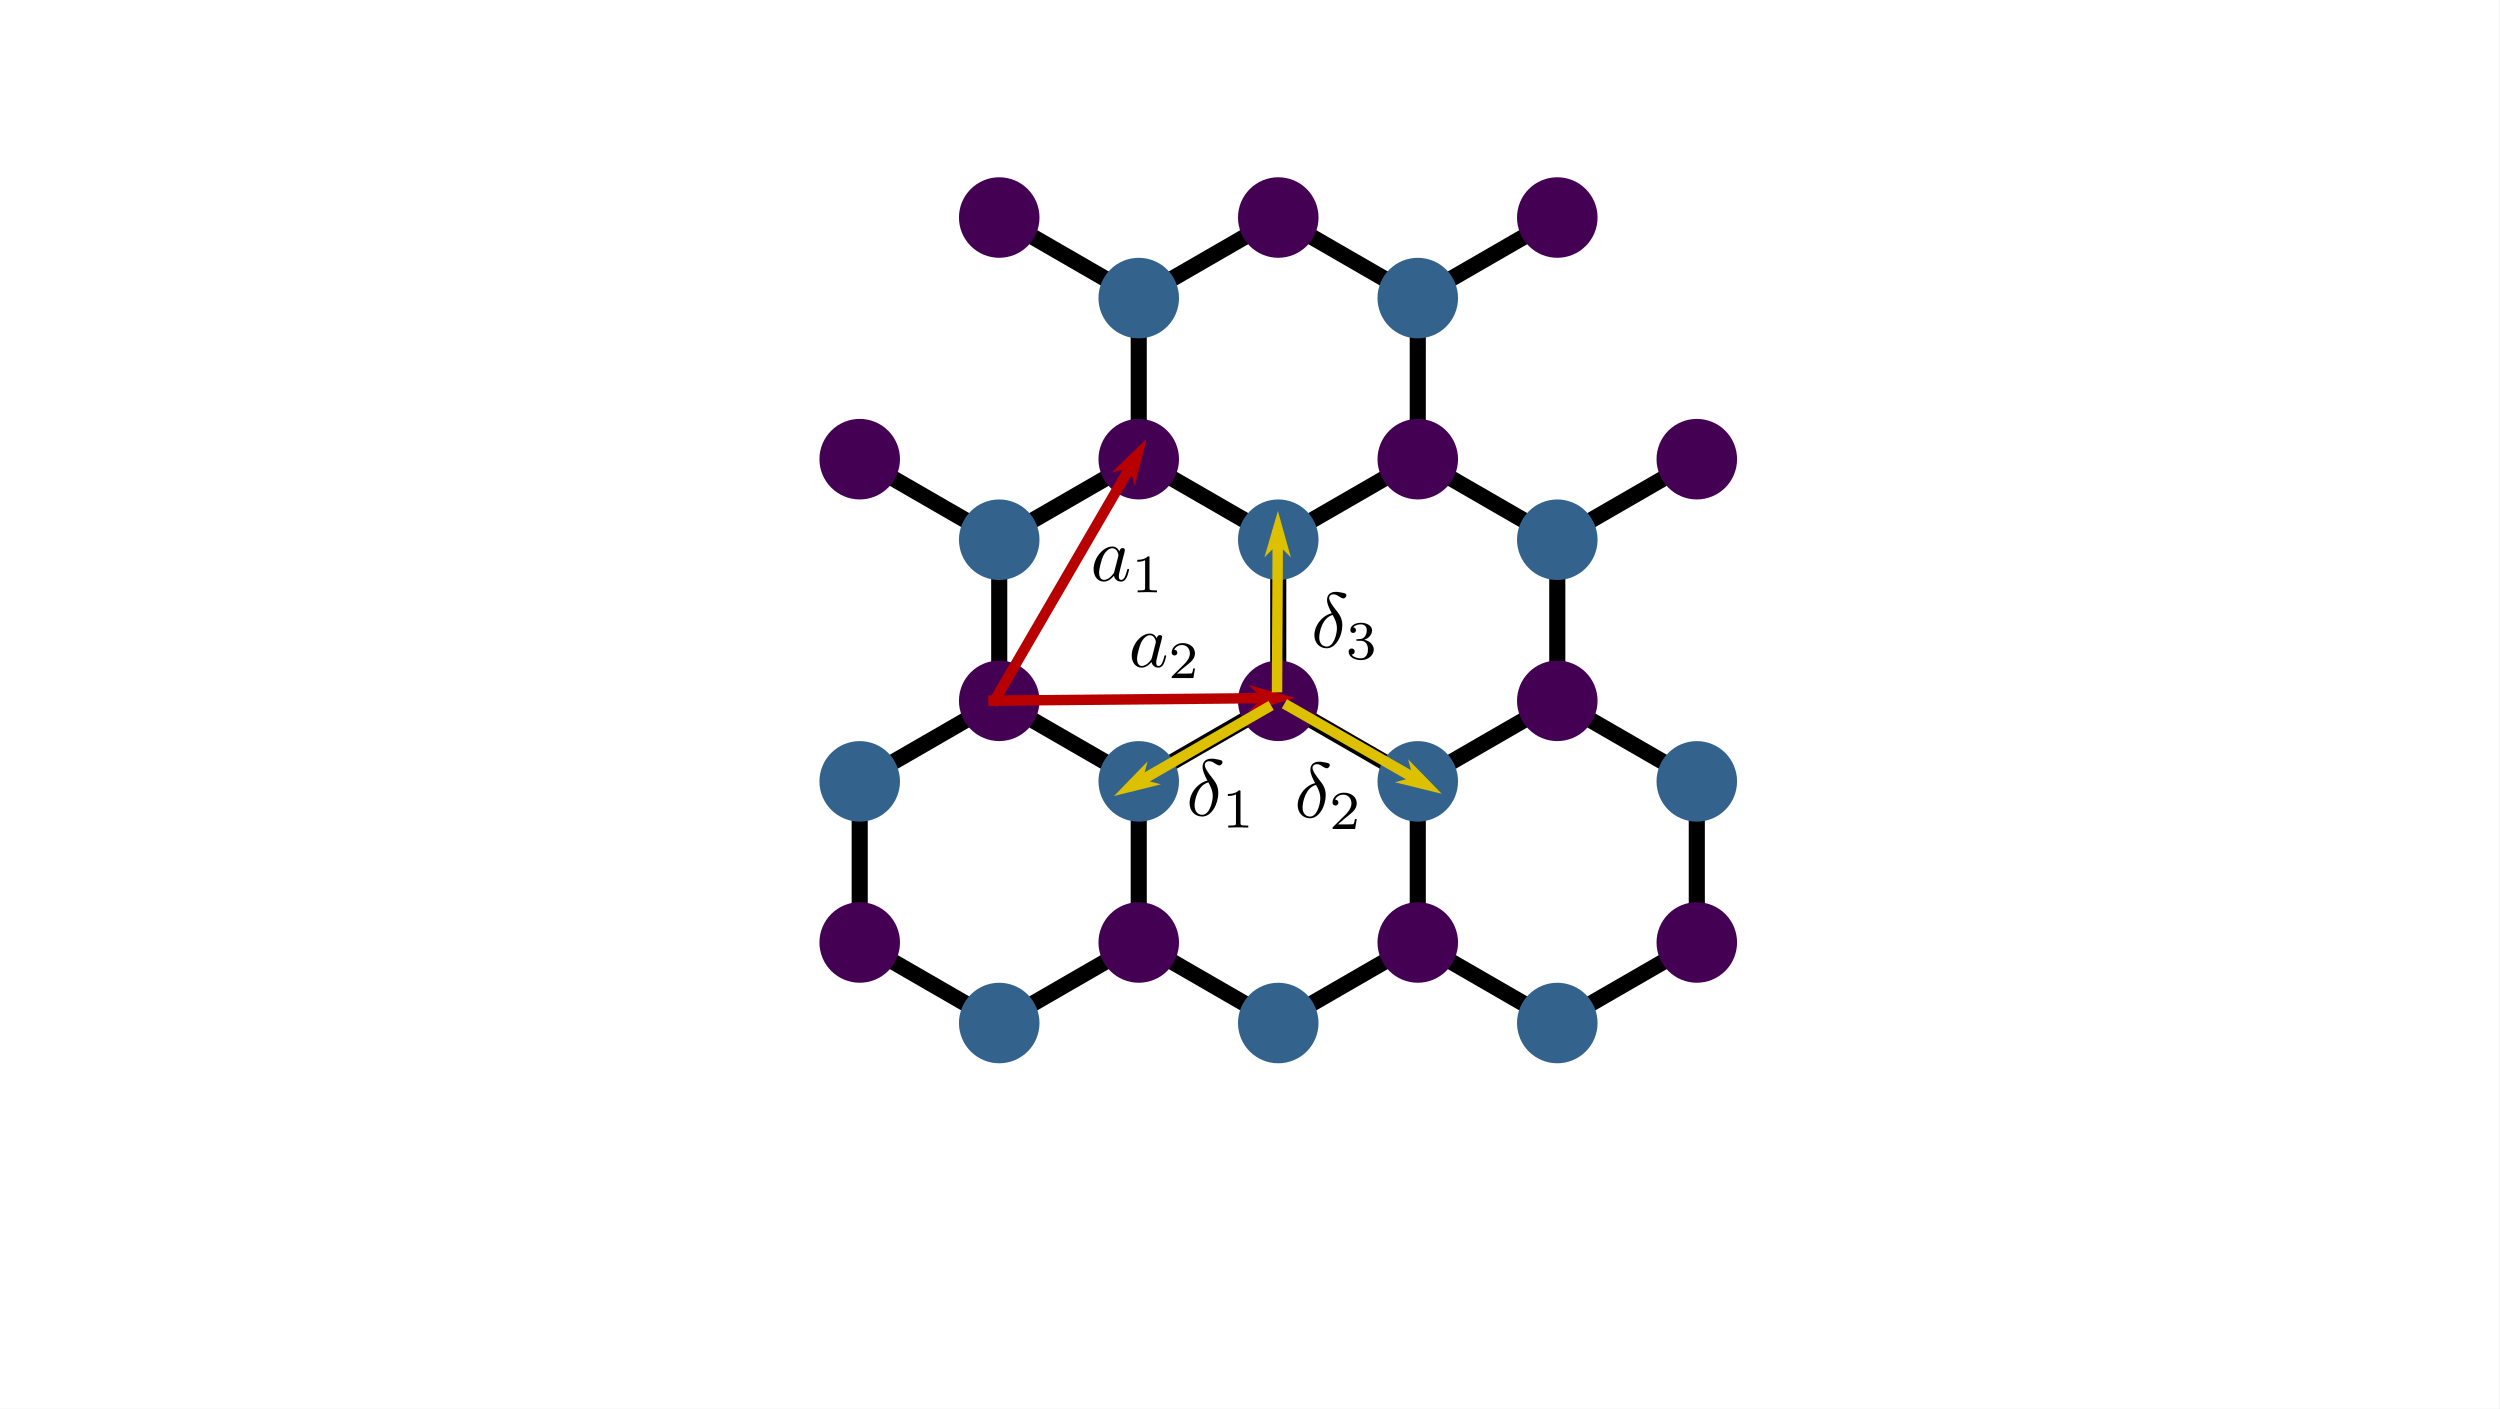
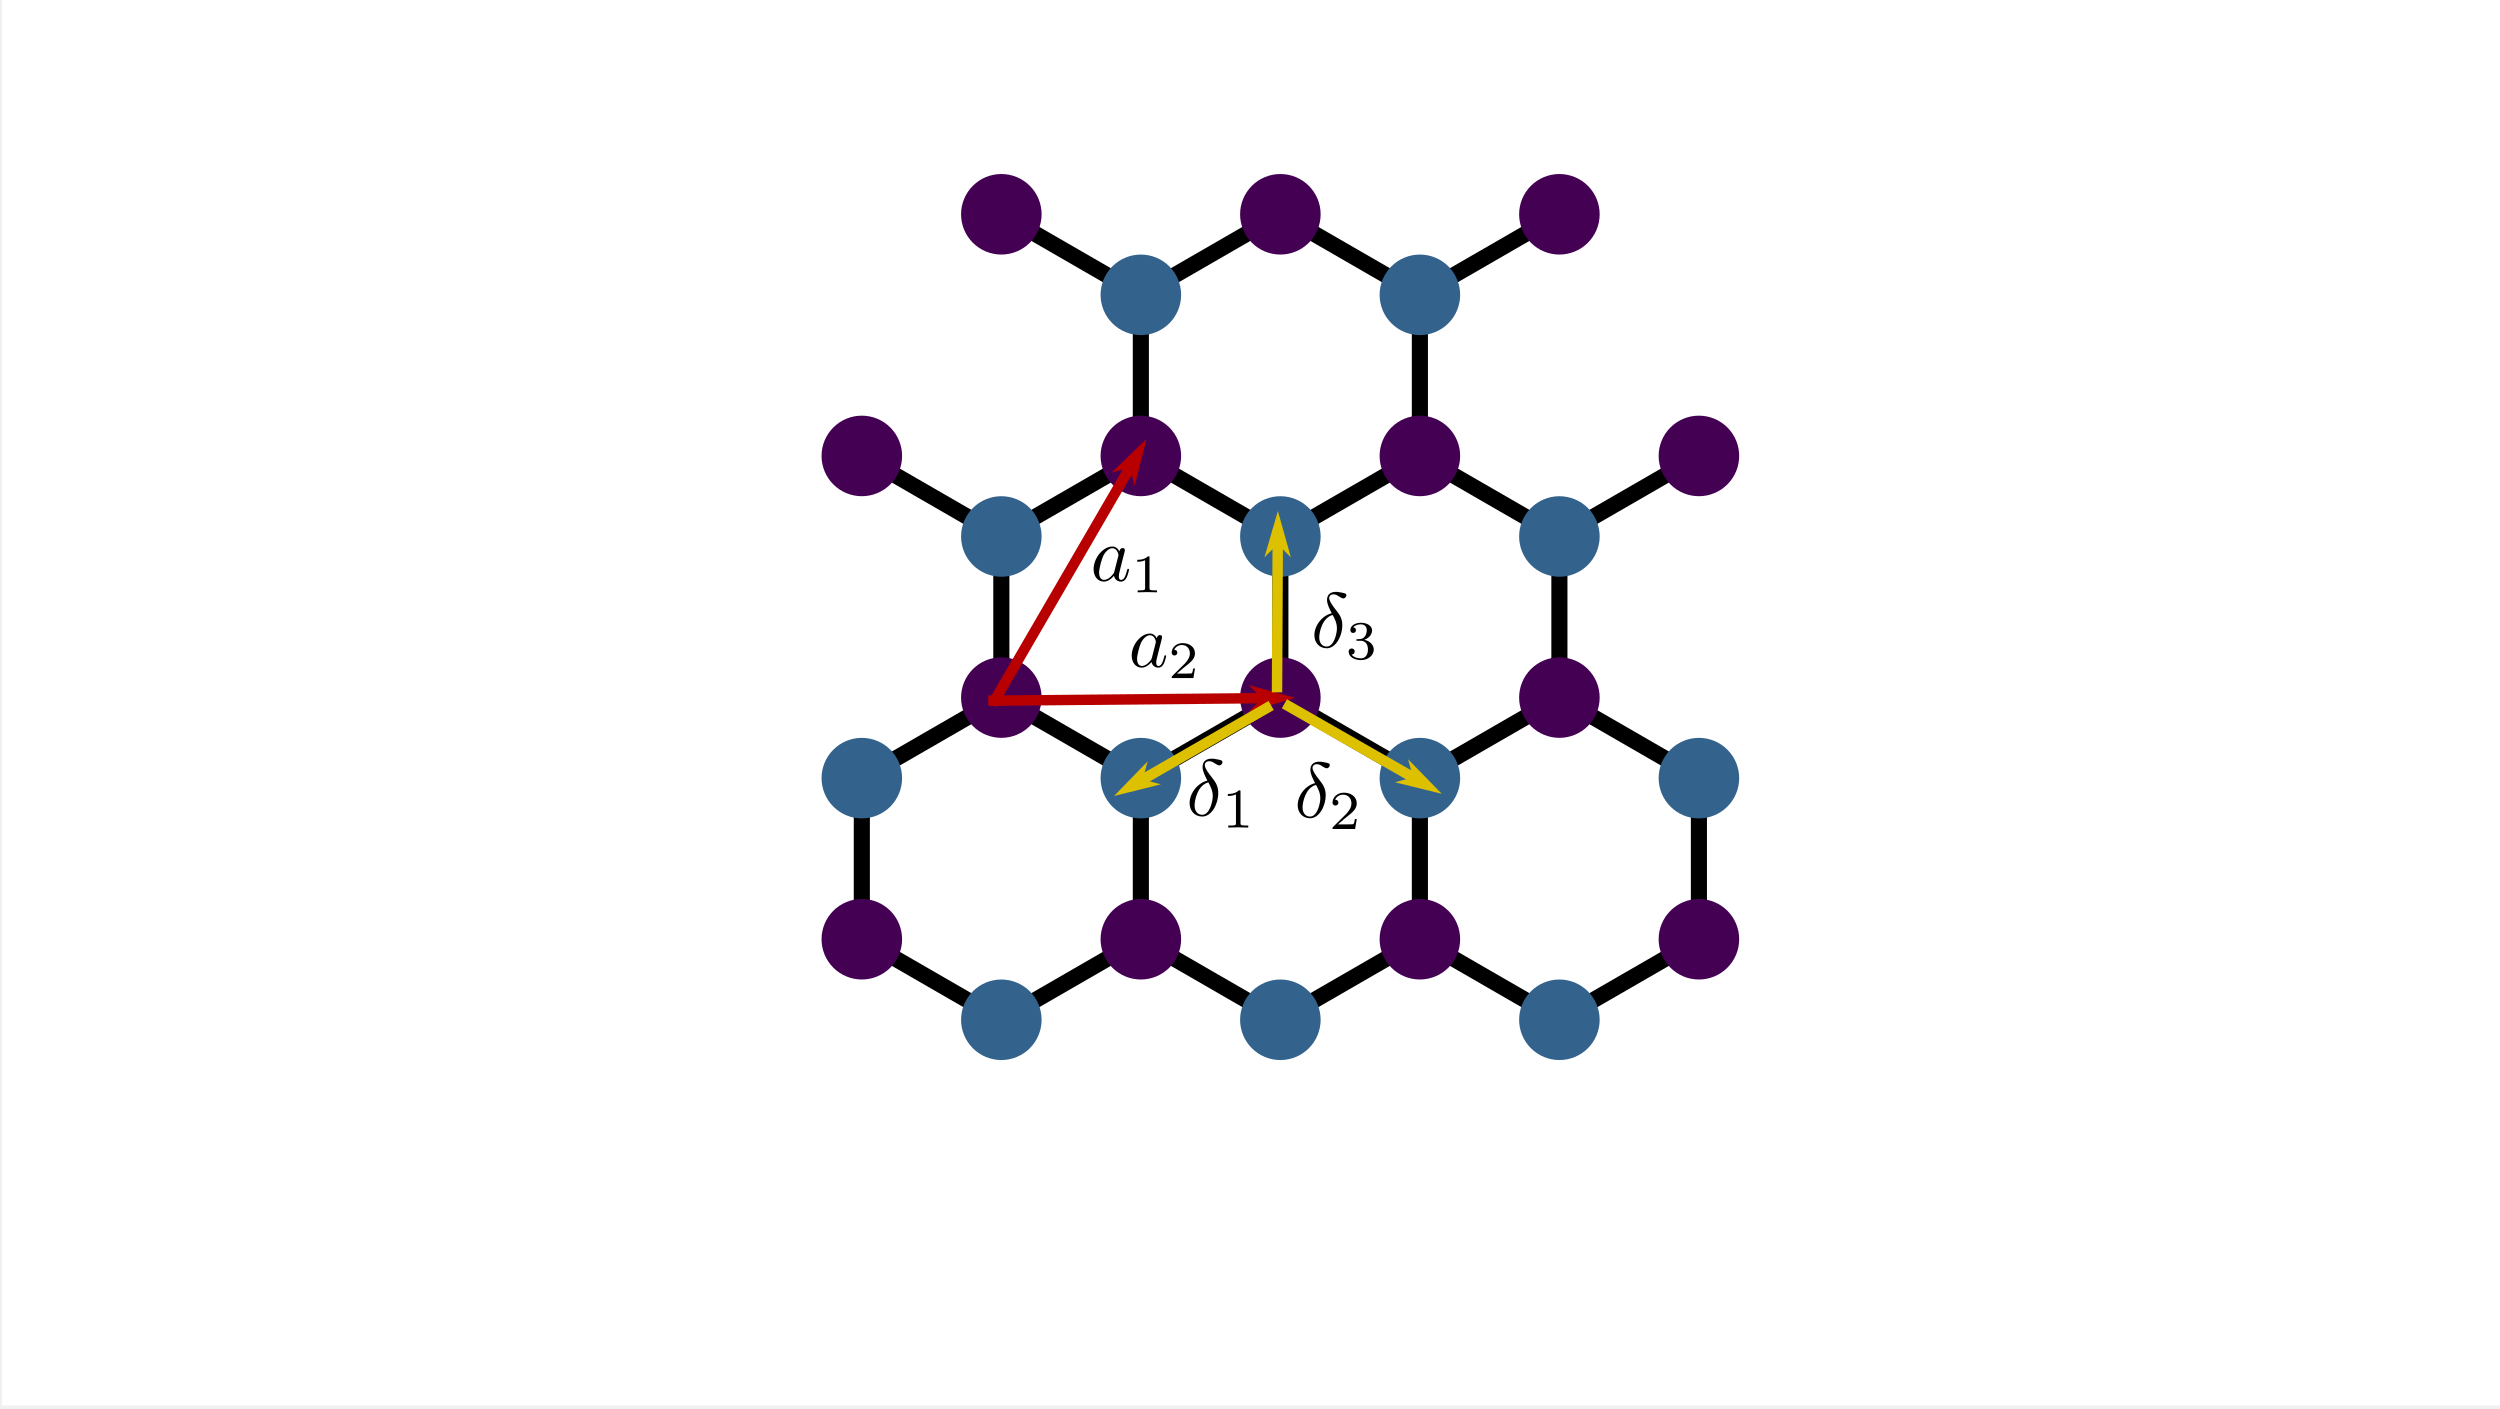
<svg xmlns="http://www.w3.org/2000/svg" id="svg2" version="1.1" xml:space="preserve" width="1437.5" height="810" viewBox="0 0 1437.5 810">
  <defs id="defs6">
    <marker orient="auto" refY="0" refX="0" id="marker7508" style="overflow:visible">
      <path id="path7510" d="M 0,0 5,-5 -12.5,0 5,5 0,0 Z" style="fill:#ddc000;fill-opacity:1;fill-rule:evenodd;stroke:#ddc000;stroke-width:1pt;stroke-opacity:1" transform="matrix(-0.2,0,0,-0.2,-1.2,0)" />
    </marker>
    <marker style="overflow:visible;" id="marker5879" refX="0.0" refY="0.0" orient="auto">
      <path transform="scale(0.2) rotate(180) translate(6,0)" style="fill-rule:evenodd;stroke:#b90000;stroke-width:1pt;stroke-opacity:1;fill:#b90000;fill-opacity:1" d="M 0.0,0.0 L 5.0,-5.0 L -12.5,0.0 L 5.0,5.0 L 0.0,0.0 z " id="path5881" />
    </marker>
    <marker style="overflow:visible;" id="marker5763" refX="0.0" refY="0.0" orient="auto">
      <path transform="scale(0.2) rotate(180) translate(6,0)" style="fill-rule:evenodd;stroke:#a90000;stroke-width:1pt;stroke-opacity:1;fill:#a90000;fill-opacity:1" d="M 0.0,0.0 L 5.0,-5.0 L -12.5,0.0 L 5.0,5.0 L 0.0,0.0 z " id="path5765" />
    </marker>
    <marker style="overflow:visible;" id="Arrow1Send" refX="0.0" refY="0.0" orient="auto">
      <path transform="scale(0.2) rotate(180) translate(6,0)" style="fill-rule:evenodd;stroke:#a90000;stroke-width:1pt;stroke-opacity:1;fill:#a90000;fill-opacity:1" d="M 0.0,0.0 L 5.0,-5.0 L -12.5,0.0 L 5.0,5.0 L 0.0,0.0 z " id="path4233" />
    </marker>
    <marker style="overflow:visible;" id="Arrow1Mend" refX="0.0" refY="0.0" orient="auto">
      <path transform="scale(0.4) rotate(180) translate(10,0)" style="fill-rule:evenodd;stroke:#a90000;stroke-width:1pt;stroke-opacity:1;fill:#a90000;fill-opacity:1" d="M 0.0,0.0 L 5.0,-5.0 L -12.5,0.0 L 5.0,5.0 L 0.0,0.0 z " id="path4227" />
    </marker>
    <clipPath id="clipPath22" clipPathUnits="userSpaceOnUse">
      <path id="path24" d="m 3761,810 0,4893 4238,0 0,-4893 -4238,0 z" />
    </clipPath>
    <clipPath id="clipPath144" clipPathUnits="userSpaceOnUse">
      <path id="path146" d="m 3761.72,810 4236.48,0 0,4892.38 -4236.48,0 0,-4892.38 z" />
    </clipPath>
    <marker style="overflow:visible" id="Arrow1Mend-6" refX="0" refY="0" orient="auto">
      <path transform="matrix(-0.4,0,0,-0.4,-4,0)" style="fill:#000000;fill-opacity:1;fill-rule:evenodd;stroke:#000000;stroke-width:1pt;stroke-opacity:1" d="M 0,0 5,-5 -12.5,0 5,5 0,0 Z" id="path4227-7" />
    </marker>
    <marker style="overflow:visible" id="marker5879-6" refX="0" refY="0" orient="auto">
      <path transform="matrix(-0.2,0,0,-0.2,-1.2,0)" style="fill:#b90000;fill-opacity:1;fill-rule:evenodd;stroke:#b90000;stroke-width:1pt;stroke-opacity:1" d="M 0,0 5,-5 -12.5,0 5,5 0,0 Z" id="path5881-5" />
    </marker>
    <marker orient="auto" refY="0" refX="0" id="marker7508-3" style="overflow:visible">
      <path id="path7510-9" d="M 0,0 5,-5 -12.5,0 5,5 0,0 Z" style="fill:#ddc000;fill-opacity:1;fill-rule:evenodd;stroke:#ddc000;stroke-width:1pt;stroke-opacity:1" transform="matrix(-0.2,0,0,-0.2,-1.2,0)" />
    </marker>
    <marker orient="auto" refY="0" refX="0" id="marker7508-8" style="overflow:visible">
      <path id="path7510-1" d="M 0,0 5,-5 -12.5,0 5,5 0,0 Z" style="fill:#ddc000;fill-opacity:1;fill-rule:evenodd;stroke:#ddc000;stroke-width:1pt;stroke-opacity:1" transform="matrix(-0.2,0,0,-0.2,-1.2,0)" />
    </marker>
  </defs>
-   <g transform="matrix(1.25,0,0,-1.25,0,810)" id="g10">
-     <g transform="scale(0.1,0.1)" id="g12">
+   <g transform="matrix(1.25,0,0,-1.25,0,810)" id="g10" style="display:inline">
+     <g transform="matrix(0.1,0,0,0.1,0.9707737,1.492263)" id="g12">
      <path id="path14" style="fill:#ffffff;fill-opacity:1;fill-rule:nonzero;stroke:none" d="m 0,0 11496,0 0,6480 L 0,6480 0,0 Z" />
      <path id="path16" style="fill:#ffffff;fill-opacity:1;fill-rule:nonzero;stroke:none" d="m 3761.72,810 4236.48,0 0,4892.38 -4236.48,0 0,-4892.38 z" />
      <g id="g18">
        <g clip-path="url(#clipPath22)" id="g20">
          <path id="path26" style="fill:none;stroke:#000000;stroke-width:74.105;stroke-linecap:butt;stroke-linejoin:round;stroke-miterlimit:4;stroke-dasharray:none;stroke-opacity:1" d="m 3954.65,4367.77 641.8,-370.5" />
          <path id="path28" style="fill:none;stroke:#000000;stroke-width:74.105;stroke-linecap:butt;stroke-linejoin:round;stroke-miterlimit:4;stroke-dasharray:none;stroke-opacity:1" d="m 3954.65,2144.61 0,741.05" />
          <path id="path30" style="fill:none;stroke:#000000;stroke-width:74.105;stroke-linecap:butt;stroke-linejoin:round;stroke-miterlimit:4;stroke-dasharray:none;stroke-opacity:1" d="m 3954.65,2144.61 641.8,-370.51" />
          <path id="path32" style="fill:none;stroke:#000000;stroke-width:74.105;stroke-linecap:butt;stroke-linejoin:round;stroke-miterlimit:4;stroke-dasharray:none;stroke-opacity:1" d="m 5238.2,4367.77 0,741.06" />
          <path id="path34" style="fill:none;stroke:#000000;stroke-width:74.105;stroke-linecap:butt;stroke-linejoin:round;stroke-miterlimit:4;stroke-dasharray:none;stroke-opacity:1" d="m 5238.2,4367.77 -641.75,-370.5" />
          <path id="path36" style="fill:none;stroke:#000000;stroke-width:74.105;stroke-linecap:butt;stroke-linejoin:round;stroke-miterlimit:4;stroke-dasharray:none;stroke-opacity:1" d="m 5238.2,4367.77 641.76,-370.5" />
          <path id="path38" style="fill:none;stroke:#000000;stroke-width:74.105;stroke-linecap:butt;stroke-linejoin:round;stroke-miterlimit:4;stroke-dasharray:none;stroke-opacity:1" d="m 5879.96,3256.21 0,741.06" />
          <path id="path40" style="fill:none;stroke:#000000;stroke-width:74.105;stroke-linecap:butt;stroke-linejoin:round;stroke-miterlimit:4;stroke-dasharray:none;stroke-opacity:1" d="M 5879.96,3256.21 5238.2,2885.66" />
          <path id="path42" style="fill:none;stroke:#000000;stroke-width:74.105;stroke-linecap:butt;stroke-linejoin:round;stroke-miterlimit:4;stroke-dasharray:none;stroke-opacity:1" d="m 5879.96,3256.21 641.8,-370.55" />
          <path id="path44" style="fill:none;stroke:#000000;stroke-width:74.105;stroke-linecap:butt;stroke-linejoin:round;stroke-miterlimit:4;stroke-dasharray:none;stroke-opacity:1" d="M 5879.96,5479.38 5238.2,5108.83" />
          <path id="path46" style="fill:none;stroke:#000000;stroke-width:74.105;stroke-linecap:butt;stroke-linejoin:round;stroke-miterlimit:4;stroke-dasharray:none;stroke-opacity:1" d="m 5879.96,5479.38 641.8,-370.55" />
          <path id="path48" style="fill:none;stroke:#000000;stroke-width:74.105;stroke-linecap:butt;stroke-linejoin:round;stroke-miterlimit:4;stroke-dasharray:none;stroke-opacity:1" d="m 4596.45,3256.21 0,741.06" />
          <path id="path50" style="fill:none;stroke:#000000;stroke-width:74.105;stroke-linecap:butt;stroke-linejoin:round;stroke-miterlimit:4;stroke-dasharray:none;stroke-opacity:1" d="m 4596.45,3256.21 -641.8,-370.55" />
          <path id="path52" style="fill:none;stroke:#000000;stroke-width:74.105;stroke-linecap:butt;stroke-linejoin:round;stroke-miterlimit:4;stroke-dasharray:none;stroke-opacity:1" d="M 4596.45,3256.21 5238.2,2885.66" />
          <path id="path54" style="fill:none;stroke:#000000;stroke-width:74.105;stroke-linecap:butt;stroke-linejoin:round;stroke-miterlimit:4;stroke-dasharray:none;stroke-opacity:1" d="M 4596.45,5479.38 5238.2,5108.83" />
          <path id="path56" style="fill:none;stroke:#000000;stroke-width:74.105;stroke-linecap:butt;stroke-linejoin:round;stroke-miterlimit:4;stroke-dasharray:none;stroke-opacity:1" d="m 5238.2,2144.61 0,741.05" />
          <path id="path58" style="fill:none;stroke:#000000;stroke-width:74.105;stroke-linecap:butt;stroke-linejoin:round;stroke-miterlimit:4;stroke-dasharray:none;stroke-opacity:1" d="M 5238.2,2144.61 4596.45,1774.1" />
          <path id="path60" style="fill:none;stroke:#000000;stroke-width:74.105;stroke-linecap:butt;stroke-linejoin:round;stroke-miterlimit:4;stroke-dasharray:none;stroke-opacity:1" d="M 5238.2,2144.61 5879.96,1774.1" />
          <path id="path62" style="fill:none;stroke:#000000;stroke-width:74.105;stroke-linecap:butt;stroke-linejoin:round;stroke-miterlimit:4;stroke-dasharray:none;stroke-opacity:1" d="m 7163.52,3256.21 0,741.06" />
          <path id="path64" style="fill:none;stroke:#000000;stroke-width:74.105;stroke-linecap:butt;stroke-linejoin:round;stroke-miterlimit:4;stroke-dasharray:none;stroke-opacity:1" d="M 7163.52,3256.21 6521.76,2885.66" />
          <path id="path66" style="fill:none;stroke:#000000;stroke-width:74.105;stroke-linecap:butt;stroke-linejoin:round;stroke-miterlimit:4;stroke-dasharray:none;stroke-opacity:1" d="m 7163.52,3256.21 641.75,-370.55" />
          <path id="path68" style="fill:none;stroke:#000000;stroke-width:74.105;stroke-linecap:butt;stroke-linejoin:round;stroke-miterlimit:4;stroke-dasharray:none;stroke-opacity:1" d="m 6521.76,4367.77 0,741.06" />
          <path id="path70" style="fill:none;stroke:#000000;stroke-width:74.105;stroke-linecap:butt;stroke-linejoin:round;stroke-miterlimit:4;stroke-dasharray:none;stroke-opacity:1" d="m 6521.76,4367.77 -641.8,-370.5" />
          <path id="path72" style="fill:none;stroke:#000000;stroke-width:74.105;stroke-linecap:butt;stroke-linejoin:round;stroke-miterlimit:4;stroke-dasharray:none;stroke-opacity:1" d="m 6521.76,4367.77 641.76,-370.5" />
          <path id="path74" style="fill:none;stroke:#000000;stroke-width:74.105;stroke-linecap:butt;stroke-linejoin:round;stroke-miterlimit:4;stroke-dasharray:none;stroke-opacity:1" d="m 7805.27,4367.77 -641.75,-370.5" />
          <path id="path76" style="fill:none;stroke:#000000;stroke-width:74.105;stroke-linecap:butt;stroke-linejoin:round;stroke-miterlimit:4;stroke-dasharray:none;stroke-opacity:1" d="m 6521.76,2144.61 0,741.05" />
          <path id="path78" style="fill:none;stroke:#000000;stroke-width:74.105;stroke-linecap:butt;stroke-linejoin:round;stroke-miterlimit:4;stroke-dasharray:none;stroke-opacity:1" d="M 6521.76,2144.61 5879.96,1774.1" />
          <path id="path80" style="fill:none;stroke:#000000;stroke-width:74.105;stroke-linecap:butt;stroke-linejoin:round;stroke-miterlimit:4;stroke-dasharray:none;stroke-opacity:1" d="M 6521.76,2144.61 7163.52,1774.1" />
          <path id="path82" style="fill:none;stroke:#000000;stroke-width:74.105;stroke-linecap:butt;stroke-linejoin:round;stroke-miterlimit:4;stroke-dasharray:none;stroke-opacity:1" d="M 7163.52,5479.38 6521.76,5108.83" />
          <path id="path84" style="fill:none;stroke:#000000;stroke-width:74.105;stroke-linecap:butt;stroke-linejoin:round;stroke-miterlimit:4;stroke-dasharray:none;stroke-opacity:1" d="m 7805.27,2144.61 0,741.05" />
          <path id="path86" style="fill:none;stroke:#000000;stroke-width:74.105;stroke-linecap:butt;stroke-linejoin:round;stroke-miterlimit:4;stroke-dasharray:none;stroke-opacity:1" d="M 7805.27,2144.61 7163.52,1774.1" />
          <path id="path88" style="fill:#33638d;fill-opacity:1;fill-rule:nonzero;stroke:none" d="m 4596.45,3811.99 c 49.1,0 96.25,19.53 130.97,54.26 34.77,34.73 54.26,81.87 54.26,131.02 0,49.1 -19.49,96.25 -54.26,130.97 -34.72,34.77 -81.87,54.26 -130.97,54.26 -49.15,0 -96.29,-19.49 -131.02,-54.26 -34.73,-34.72 -54.26,-81.87 -54.26,-130.97 0,-49.15 19.53,-96.29 54.26,-131.02 34.73,-34.73 81.87,-54.26 131.02,-54.26 z" />
          <path id="path90" style="fill:#33638d;fill-opacity:1;fill-rule:nonzero;stroke:none" d="m 5879.96,1588.83 c 49.14,0 96.29,19.53 131.02,54.26 34.72,34.76 54.25,81.87 54.25,131.01 0,49.14 -19.53,96.25 -54.25,130.98 -34.73,34.76 -81.88,54.26 -131.02,54.26 -49.1,0 -96.25,-19.5 -130.98,-54.26 -34.76,-34.73 -54.25,-81.84 -54.25,-130.98 0,-49.14 19.49,-96.25 54.25,-131.01 34.73,-34.73 81.88,-54.26 130.98,-54.26 z" />
          <path id="path92" style="fill:#33638d;fill-opacity:1;fill-rule:nonzero;stroke:none" d="m 7163.52,1588.83 c 49.14,0 96.25,19.53 131.01,54.26 34.73,34.76 54.26,81.87 54.26,131.01 0,49.14 -19.53,96.25 -54.26,130.98 -34.76,34.76 -81.87,54.26 -131.01,54.26 -49.14,0 -96.25,-19.5 -131.02,-54.26 -34.73,-34.73 -54.26,-81.84 -54.26,-130.98 0,-49.14 19.53,-96.25 54.26,-131.01 34.77,-34.73 81.88,-54.26 131.02,-54.26 z" />
          <path id="path94" style="fill:#33638d;fill-opacity:1;fill-rule:nonzero;stroke:none" d="m 6521.76,2700.39 c 49.1,0 96.25,19.53 130.97,54.3 34.77,34.72 54.26,81.83 54.26,130.97 0,49.14 -19.49,96.25 -54.26,131.02 -34.72,34.73 -81.87,54.26 -130.97,54.26 -49.14,0 -96.29,-19.53 -131.02,-54.26 -34.72,-34.77 -54.26,-81.88 -54.26,-131.02 0,-49.14 19.54,-96.25 54.26,-130.97 34.73,-34.77 81.88,-54.3 131.02,-54.3 z" />
          <path id="path96" style="fill:#440154;fill-opacity:1;fill-rule:nonzero;stroke:none" d="m 3954.65,4182.5 c 49.14,0 96.29,19.53 131.01,54.3 34.73,34.72 54.26,81.83 54.26,130.97 0,49.14 -19.53,96.25 -54.26,131.02 -34.72,34.73 -81.87,54.26 -131.01,54.26 -49.14,0 -96.25,-19.53 -130.98,-54.26 -34.76,-34.77 -54.26,-81.88 -54.26,-131.02 0,-49.14 19.5,-96.25 54.26,-130.97 34.73,-34.77 81.84,-54.3 130.98,-54.3 z" />
          <path id="path98" style="fill:#440154;fill-opacity:1;fill-rule:nonzero;stroke:none" d="m 3954.65,1959.34 c 49.14,0 96.29,19.53 131.01,54.29 34.73,34.73 54.26,81.84 54.26,130.98 0,49.14 -19.53,96.25 -54.26,131.01 -34.72,34.73 -81.87,54.26 -131.01,54.26 -49.14,0 -96.25,-19.53 -130.98,-54.26 -34.76,-34.76 -54.26,-81.87 -54.26,-131.01 0,-49.14 19.5,-96.25 54.26,-130.98 34.73,-34.76 81.84,-54.29 130.98,-54.29 z" />
          <path id="path100" style="fill:#440154;fill-opacity:1;fill-rule:nonzero;stroke:none" d="m 5238.2,4182.5 c 49.14,0 96.25,19.53 131.02,54.3 34.73,34.72 54.26,81.83 54.26,130.97 0,49.14 -19.53,96.25 -54.26,131.02 -34.77,34.73 -81.88,54.26 -131.02,54.26 -49.14,0 -96.25,-19.53 -131.01,-54.26 -34.73,-34.77 -54.26,-81.88 -54.26,-131.02 0,-49.14 19.53,-96.25 54.26,-130.97 34.76,-34.77 81.87,-54.3 131.01,-54.3 z" />
          <path id="path102" style="fill:#440154;fill-opacity:1;fill-rule:nonzero;stroke:none" d="m 5879.96,3070.94 c 49.14,0 96.29,19.53 131.02,54.26 34.72,34.72 54.25,81.87 54.25,131.01 0,49.14 -19.53,96.25 -54.25,130.98 -34.73,34.76 -81.88,54.26 -131.02,54.26 -49.1,0 -96.25,-19.5 -130.98,-54.26 -34.76,-34.73 -54.25,-81.84 -54.25,-130.98 0,-49.14 19.49,-96.29 54.25,-131.01 34.73,-34.73 81.88,-54.26 130.98,-54.26 z" />
          <path id="path104" style="fill:#440154;fill-opacity:1;fill-rule:nonzero;stroke:none" d="m 5879.96,5294.1 c 49.14,0 96.29,19.53 131.02,54.26 34.72,34.73 54.25,81.87 54.25,131.02 0,49.1 -19.53,96.24 -54.25,130.97 -34.73,34.77 -81.88,54.26 -131.02,54.26 -49.1,0 -96.25,-19.49 -130.98,-54.26 -34.76,-34.73 -54.25,-81.87 -54.25,-130.97 0,-49.15 19.49,-96.29 54.25,-131.02 34.73,-34.73 81.88,-54.26 130.98,-54.26 z" />
          <path id="path106" style="fill:#440154;fill-opacity:1;fill-rule:nonzero;stroke:none" d="m 4596.45,3070.94 c 49.1,0 96.25,19.53 130.97,54.26 34.77,34.72 54.26,81.87 54.26,131.01 0,49.14 -19.49,96.25 -54.26,130.98 -34.72,34.76 -81.87,54.26 -130.97,54.26 -49.15,0 -96.29,-19.5 -131.02,-54.26 -34.73,-34.73 -54.26,-81.84 -54.26,-130.98 0,-49.14 19.53,-96.29 54.26,-131.01 34.73,-34.73 81.87,-54.26 131.02,-54.26 z" />
          <path id="path108" style="fill:#440154;fill-opacity:1;fill-rule:nonzero;stroke:none" d="m 4596.45,5294.1 c 49.1,0 96.25,19.53 130.97,54.26 34.77,34.73 54.26,81.87 54.26,131.02 0,49.1 -19.49,96.24 -54.26,130.97 -34.72,34.77 -81.87,54.26 -130.97,54.26 -49.15,0 -96.29,-19.49 -131.02,-54.26 -34.73,-34.73 -54.26,-81.87 -54.26,-130.97 0,-49.15 19.53,-96.29 54.26,-131.02 34.73,-34.73 81.87,-54.26 131.02,-54.26 z" />
          <path id="path110" style="fill:#33638d;fill-opacity:1;fill-rule:nonzero;stroke:none" d="m 3954.65,2700.39 c 49.14,0 96.29,19.53 131.01,54.3 34.73,34.72 54.26,81.83 54.26,130.97 0,49.14 -19.53,96.25 -54.26,131.02 -34.72,34.73 -81.87,54.26 -131.01,54.26 -49.14,0 -96.25,-19.53 -130.98,-54.26 -34.76,-34.77 -54.26,-81.88 -54.26,-131.02 0,-49.14 19.5,-96.25 54.26,-130.97 34.73,-34.77 81.84,-54.3 130.98,-54.3 z" />
          <path id="path112" style="fill:#440154;fill-opacity:1;fill-rule:nonzero;stroke:none" d="m 5238.2,1959.34 c 49.14,0 96.25,19.53 131.02,54.29 34.73,34.73 54.26,81.84 54.26,130.98 0,49.14 -19.53,96.25 -54.26,131.01 -34.77,34.73 -81.88,54.26 -131.02,54.26 -49.14,0 -96.25,-19.53 -131.01,-54.26 -34.73,-34.76 -54.26,-81.87 -54.26,-131.01 0,-49.14 19.53,-96.25 54.26,-130.98 34.76,-34.76 81.87,-54.29 131.01,-54.29 z" />
          <path id="path114" style="fill:#440154;fill-opacity:1;fill-rule:nonzero;stroke:none" d="m 7163.52,3070.94 c 49.14,0 96.25,19.53 131.01,54.26 34.73,34.72 54.26,81.87 54.26,131.01 0,49.14 -19.53,96.25 -54.26,130.98 -34.76,34.76 -81.87,54.26 -131.01,54.26 -49.14,0 -96.25,-19.5 -131.02,-54.26 -34.73,-34.73 -54.26,-81.84 -54.26,-130.98 0,-49.14 19.53,-96.29 54.26,-131.01 34.77,-34.73 81.88,-54.26 131.02,-54.26 z" />
          <path id="path116" style="fill:#440154;fill-opacity:1;fill-rule:nonzero;stroke:none" d="m 6521.76,4182.5 c 49.1,0 96.25,19.53 130.97,54.3 34.77,34.72 54.26,81.83 54.26,130.97 0,49.14 -19.49,96.25 -54.26,131.02 -34.72,34.73 -81.87,54.26 -130.97,54.26 -49.14,0 -96.29,-19.53 -131.02,-54.26 -34.72,-34.77 -54.26,-81.88 -54.26,-131.02 0,-49.14 19.54,-96.25 54.26,-130.97 34.73,-34.77 81.88,-54.3 131.02,-54.3 z" />
          <path id="path118" style="fill:#440154;fill-opacity:1;fill-rule:nonzero;stroke:none" d="m 7805.27,4182.5 c 49.14,0 96.29,19.53 131.02,54.3 34.73,34.72 54.26,81.83 54.26,130.97 0,49.14 -19.53,96.25 -54.26,131.02 -34.73,34.73 -81.88,54.26 -131.02,54.26 -49.1,0 -96.25,-19.53 -130.97,-54.26 -34.77,-34.77 -54.26,-81.88 -54.26,-131.02 0,-49.14 19.49,-96.25 54.26,-130.97 34.72,-34.77 81.87,-54.3 130.97,-54.3 z" />
          <path id="path120" style="fill:#33638d;fill-opacity:1;fill-rule:nonzero;stroke:none" d="m 5238.2,2700.39 c 49.14,0 96.25,19.53 131.02,54.3 34.73,34.72 54.26,81.83 54.26,130.97 0,49.14 -19.53,96.25 -54.26,131.02 -34.77,34.73 -81.88,54.26 -131.02,54.26 -49.14,0 -96.25,-19.53 -131.01,-54.26 -34.73,-34.77 -54.26,-81.88 -54.26,-131.02 0,-49.14 19.53,-96.25 54.26,-130.97 34.76,-34.77 81.87,-54.3 131.01,-54.3 z" />
          <path id="path122" style="fill:#440154;fill-opacity:1;fill-rule:nonzero;stroke:none" d="m 6521.76,1959.34 c 49.1,0 96.25,19.53 130.97,54.29 34.77,34.73 54.26,81.84 54.26,130.98 0,49.14 -19.49,96.25 -54.26,131.01 -34.72,34.73 -81.87,54.26 -130.97,54.26 -49.14,0 -96.29,-19.53 -131.02,-54.26 -34.72,-34.76 -54.26,-81.87 -54.26,-131.01 0,-49.14 19.54,-96.25 54.26,-130.98 34.73,-34.76 81.88,-54.29 131.02,-54.29 z" />
          <path id="path124" style="fill:#440154;fill-opacity:1;fill-rule:nonzero;stroke:none" d="m 7163.52,5294.1 c 49.14,0 96.25,19.53 131.01,54.26 34.73,34.73 54.26,81.87 54.26,131.02 0,49.1 -19.53,96.24 -54.26,130.97 -34.76,34.77 -81.87,54.26 -131.01,54.26 -49.14,0 -96.25,-19.49 -131.02,-54.26 -34.73,-34.73 -54.26,-81.87 -54.26,-130.97 0,-49.15 19.53,-96.29 54.26,-131.02 34.77,-34.73 81.88,-54.26 131.02,-54.26 z" />
          <path id="path126" style="fill:#33638d;fill-opacity:1;fill-rule:nonzero;stroke:none" d="m 5879.96,3811.99 c 49.14,0 96.29,19.53 131.02,54.26 34.72,34.73 54.25,81.87 54.25,131.02 0,49.1 -19.53,96.25 -54.25,130.97 -34.73,34.77 -81.88,54.26 -131.02,54.26 -49.1,0 -96.25,-19.49 -130.98,-54.26 -34.76,-34.72 -54.25,-81.87 -54.25,-130.97 0,-49.15 19.49,-96.29 54.25,-131.02 34.73,-34.73 81.88,-54.26 130.98,-54.26 z" />
          <path id="path128" style="fill:#33638d;fill-opacity:1;fill-rule:nonzero;stroke:none" d="m 5238.2,4923.55 c 49.14,0 96.25,19.54 131.02,54.3 34.73,34.73 54.26,81.84 54.26,130.98 0,49.14 -19.53,96.25 -54.26,131.01 -34.77,34.73 -81.88,54.26 -131.02,54.26 -49.14,0 -96.25,-19.53 -131.01,-54.26 -34.73,-34.76 -54.26,-81.87 -54.26,-131.01 0,-49.14 19.53,-96.25 54.26,-130.98 34.76,-34.76 81.87,-54.3 131.01,-54.3 z" />
          <path id="path130" style="fill:#33638d;fill-opacity:1;fill-rule:nonzero;stroke:none" d="m 6521.76,4923.55 c 49.1,0 96.25,19.54 130.97,54.3 34.77,34.73 54.26,81.84 54.26,130.98 0,49.14 -19.49,96.25 -54.26,131.01 -34.72,34.73 -81.87,54.26 -130.97,54.26 -49.14,0 -96.29,-19.53 -131.02,-54.26 -34.72,-34.76 -54.26,-81.87 -54.26,-131.01 0,-49.14 19.54,-96.25 54.26,-130.98 34.73,-34.76 81.88,-54.3 131.02,-54.3 z" />
          <path id="path132" style="fill:#33638d;fill-opacity:1;fill-rule:nonzero;stroke:none" d="m 7805.27,2700.39 c 49.14,0 96.29,19.53 131.02,54.3 34.73,34.72 54.26,81.83 54.26,130.97 0,49.14 -19.53,96.25 -54.26,131.02 -34.73,34.73 -81.88,54.26 -131.02,54.26 -49.1,0 -96.25,-19.53 -130.97,-54.26 -34.77,-34.77 -54.26,-81.88 -54.26,-131.02 0,-49.14 19.49,-96.25 54.26,-130.97 34.72,-34.77 81.87,-54.3 130.97,-54.3 z" />
          <path id="path134" style="fill:#33638d;fill-opacity:1;fill-rule:nonzero;stroke:none" d="m 7163.52,3811.99 c 49.14,0 96.25,19.53 131.01,54.26 34.73,34.73 54.26,81.87 54.26,131.02 0,49.1 -19.53,96.25 -54.26,130.97 -34.76,34.77 -81.87,54.26 -131.01,54.26 -49.14,0 -96.25,-19.49 -131.02,-54.26 -34.73,-34.72 -54.26,-81.87 -54.26,-130.97 0,-49.15 19.53,-96.29 54.26,-131.02 34.77,-34.73 81.88,-54.26 131.02,-54.26 z" />
          <path id="path136" style="fill:#440154;fill-opacity:1;fill-rule:nonzero;stroke:none" d="m 7805.27,1959.34 c 49.14,0 96.29,19.53 131.02,54.29 34.73,34.73 54.26,81.84 54.26,130.98 0,49.14 -19.53,96.25 -54.26,131.01 -34.73,34.73 -81.88,54.26 -131.02,54.26 -49.1,0 -96.25,-19.53 -130.97,-54.26 -34.77,-34.76 -54.26,-81.87 -54.26,-131.01 0,-49.14 19.49,-96.25 54.26,-130.98 34.72,-34.76 81.87,-54.29 130.97,-54.29 z" />
          <path id="path138" style="fill:#33638d;fill-opacity:1;fill-rule:nonzero;stroke:none" d="m 4596.45,1588.83 c 49.1,0 96.25,19.53 130.97,54.26 34.77,34.76 54.26,81.87 54.26,131.01 0,49.14 -19.49,96.25 -54.26,130.98 -34.72,34.76 -81.87,54.26 -130.97,54.26 -49.15,0 -96.29,-19.5 -131.02,-54.26 -34.73,-34.73 -54.26,-81.84 -54.26,-130.98 0,-49.14 19.53,-96.25 54.26,-131.01 34.73,-34.73 81.87,-54.26 131.02,-54.26 z" />
        </g>
      </g>
    </g>
  </g>
-   <g id="layer2">
-     <path id="path5865" d="M 570.604,405 653.835,261.706" style="fill:none;fill-rule:evenodd;stroke:#b90000;stroke-width:6;stroke-linecap:butt;stroke-linejoin:miter;stroke-opacity:1;stroke-miterlimit:4;stroke-dasharray:none;marker-end:url(#marker5879)" />
+   <g id="layer2" style="display:inline">
+     <path id="path5865" d="M 570.604,405 653.835,261.706" style="fill:none;fill-rule:evenodd;stroke:#b90000;stroke-width:6;stroke-linecap:butt;stroke-linejoin:miter;stroke-miterlimit:4;stroke-dasharray:none;stroke-opacity:1;marker-end:url(#marker5879)" />
    <path id="path5865-6" d="m 568.301,402.901 165.706,-1.536" style="fill:none;fill-rule:evenodd;stroke:#b90000;stroke-width:6;stroke-linecap:butt;stroke-linejoin:miter;stroke-miterlimit:4;stroke-dasharray:none;stroke-opacity:1;marker-end:url(#marker5879-6)" />
    <path id="path7500" d="m 734.283,398.089 0.455,-93.542" style="fill:none;fill-rule:evenodd;stroke:#ddc000;stroke-width:6;stroke-linecap:butt;stroke-linejoin:miter;stroke-miterlimit:4;stroke-dasharray:none;stroke-opacity:1;marker-end:url(#marker7508)" />
    <path id="path7500-4" d="m 738.518,404.66 81.195,46.451" style="fill:none;fill-rule:evenodd;stroke:#ddc000;stroke-width:6;stroke-linecap:butt;stroke-linejoin:miter;stroke-miterlimit:4;stroke-dasharray:none;stroke-opacity:1;marker-end:url(#marker7508-3)" />
    <path id="path7500-2" d="m 730.901,405.654 -81.049,46.706" style="fill:none;fill-rule:evenodd;stroke:#ddc000;stroke-width:6;stroke-linecap:butt;stroke-linejoin:miter;stroke-miterlimit:4;stroke-dasharray:none;stroke-opacity:1;marker-end:url(#marker7508-8)" />
    <g id="g12576" transform="matrix(0.7726499,0,0,0.7726499,376.2308,-135.9164)">
      <g word-spacing="normal" letter-spacing="normal" font-size-adjust="none" font-stretch="normal" font-weight="normal" font-variant="normal" font-style="normal" stroke-miterlimit="10.433" xml:space="preserve" transform="matrix(1.157143,0,0,-1.157143,-202.5,1078.125)" id="content" style="font-style:normal;font-variant:normal;font-weight:normal;font-stretch:normal;letter-spacing:normal;word-spacing:normal;text-anchor:start;fill:none;fill-opacity:1;fill-rule:evenodd;stroke:#000000;stroke-linecap:butt;stroke-linejoin:miter;stroke-miterlimit:10.433;stroke-dasharray:none;stroke-dashoffset:0;stroke-opacity:1">
        <path id="path12579" d="m 474.1,425.03 -0.09,0.17 -0.09,0.17 -0.09,0.16 -0.09,0.16 -0.1,0.16 -0.1,0.16 -0.11,0.15 -0.11,0.14 -0.11,0.15 -0.12,0.13 -0.12,0.14 -0.12,0.13 -0.13,0.12 -0.13,0.12 -0.14,0.11 -0.14,0.11 -0.14,0.11 -0.15,0.09 -0.15,0.1 -0.15,0.08 -0.16,0.08 -0.17,0.08 -0.17,0.06 -0.17,0.07 -0.17,0.05 -0.18,0.05 -0.19,0.04 -0.19,0.03 -0.19,0.03 -0.2,0.02 -0.2,0.01 -0.21,0 0.05,-1.09 c 3.23,0 3.93,-4.08 3.93,-4.37 0,-0.32 -0.09,-0.61 -0.14,-0.86 l -2.5,-9.77 c -0.25,-0.89 -0.25,-0.98 -1,-1.84 -2.18,-2.74 -4.23,-3.53 -5.62,-3.53 -2.49,0 -3.19,2.73 -3.19,4.68 0,2.49 1.59,8.61 2.74,10.91 1.54,2.94 3.79,4.78 5.78,4.78 l -0.05,1.09 c -5.83,0 -12,-7.31 -12,-14.59 0,-4.69 2.73,-7.97 6.62,-7.97 0.99,0 3.49,0.21 6.47,3.74 0.41,-2.1 2.14,-3.74 4.53,-3.74 1.75,0 2.9,1.14 3.69,2.74 0.85,1.79 1.5,4.84 1.5,4.93 0,0.5 -0.45,0.5 -0.59,0.5 -0.5,0 -0.55,-0.2 -0.7,-0.9 -0.85,-3.24 -1.75,-6.17 -3.79,-6.17 -1.34,0 -1.5,1.29 -1.5,2.29 0,1.1 0.1,1.49 0.64,3.69 0.57,2.09 0.66,2.59 1.11,4.48 l 1.79,6.97 c 0.35,1.39 0.35,1.5 0.35,1.69 0,0.86 -0.6,1.36 -1.45,1.36 -1.19,0 -1.94,-1.11 -2.09,-2.2 z" style="fill:#000000;stroke-width:0" />
        <path id="path12581" d="m 493.47,420.92 0,0.04 0,0.04 0,0.05 0,0.04 0,0.03 0,0.04 0,0.04 0,0.03 0,0.04 0,0.03 -0.01,0.03 0,0.03 0,0.03 -0.01,0.03 0,0.03 0,0.02 -0.01,0.03 0,0.02 -0.01,0.03 0,0.02 -0.01,0.04 -0.02,0.04 -0.02,0.03 -0.02,0.03 -0.02,0.03 -0.02,0.03 -0.03,0.02 -0.03,0.02 -0.03,0.02 -0.04,0.01 -0.04,0.01 -0.05,0.02 -0.02,0 -0.02,0 -0.03,0.01 -0.03,0 -0.02,0.01 -0.03,0 -0.03,0 -0.03,0 -0.03,0 -0.04,0.01 -0.03,0 -0.04,0 -0.03,0 -0.04,0 -0.04,0 -0.04,0 -0.04,0 -0.04,0 -0.05,0 -0.04,0 c -2.24,-2.2 -5.39,-2.23 -6.83,-2.23 l 0,-1.25 c 0.84,0 3.14,0 5.04,0.97 l 0,-17.77 c 0,-1.16 0,-1.61 -3.48,-1.61 l -1.31,0 0,-1.25 c 0.62,0.03 4.9,0.14 6.2,0.14 1.08,0 5.47,-0.11 6.24,-0.14 l 0,1.25 -1.33,0 c -3.49,0 -3.49,0.45 -3.49,1.61 z" style="fill:#000000;stroke-width:0" />
      </g>
    </g>
    <g id="g12779" transform="matrix(0.7507394,0,0,0.7507394,405.3055,-73.10018)">
      <g id="g12781" transform="matrix(1.157143,0,0,-1.157143,-202.5,1078.125)" xml:space="preserve" stroke-miterlimit="10.433" font-style="normal" font-variant="normal" font-weight="normal" font-stretch="normal" font-size-adjust="none" letter-spacing="normal" word-spacing="normal" style="font-style:normal;font-variant:normal;font-weight:normal;font-stretch:normal;letter-spacing:normal;word-spacing:normal;text-anchor:start;fill:none;fill-opacity:1;fill-rule:evenodd;stroke:#000000;stroke-linecap:butt;stroke-linejoin:miter;stroke-miterlimit:10.433;stroke-dasharray:none;stroke-dashoffset:0;stroke-opacity:1">
        <path d="m 474.1,425.03 -0.09,0.17 -0.09,0.17 -0.09,0.16 -0.09,0.16 -0.1,0.16 -0.1,0.16 -0.11,0.15 -0.11,0.14 -0.11,0.15 -0.12,0.13 -0.12,0.14 -0.12,0.13 -0.13,0.12 -0.13,0.12 -0.14,0.11 -0.14,0.11 -0.14,0.11 -0.15,0.09 -0.15,0.1 -0.15,0.08 -0.16,0.08 -0.17,0.08 -0.17,0.06 -0.17,0.07 -0.17,0.05 -0.18,0.05 -0.19,0.04 -0.19,0.03 -0.19,0.03 -0.2,0.02 -0.2,0.01 -0.21,0 0.05,-1.09 c 3.23,0 3.93,-4.08 3.93,-4.37 0,-0.32 -0.09,-0.61 -0.14,-0.86 l -2.5,-9.77 c -0.25,-0.89 -0.25,-0.98 -1,-1.84 -2.18,-2.74 -4.23,-3.53 -5.62,-3.53 -2.49,0 -3.19,2.73 -3.19,4.68 0,2.49 1.59,8.61 2.74,10.91 1.54,2.94 3.79,4.78 5.78,4.78 l -0.05,1.09 c -5.83,0 -12,-7.31 -12,-14.59 0,-4.69 2.73,-7.97 6.62,-7.97 0.99,0 3.49,0.21 6.47,3.74 0.41,-2.1 2.14,-3.74 4.53,-3.74 1.75,0 2.9,1.14 3.69,2.74 0.85,1.79 1.5,4.84 1.5,4.93 0,0.5 -0.45,0.5 -0.59,0.5 -0.5,0 -0.55,-0.2 -0.7,-0.9 -0.85,-3.24 -1.75,-6.17 -3.79,-6.17 -1.34,0 -1.5,1.29 -1.5,2.29 0,1.1 0.1,1.49 0.64,3.69 0.57,2.09 0.66,2.59 1.11,4.48 l 1.79,6.97 c 0.35,1.39 0.35,1.5 0.35,1.69 0,0.86 -0.6,1.36 -1.45,1.36 -1.19,0 -1.94,-1.11 -2.09,-2.2 z" id="path12783" style="fill:#000000;stroke-width:0" />
        <path d="m 499.39,405.11 -1.18,0 c -0.1,-0.77 -0.46,-2.83 -0.91,-3.18 -0.26,-0.2 -2.95,-0.2 -3.44,-0.2 l -6.42,0 c 3.66,3.23 4.88,4.2 6.97,5.84 2.58,2.07 4.98,4.22 4.98,7.54 0,4.21 -3.68,6.79 -8.15,6.79 -4.31,0 -7.25,-3.03 -7.25,-6.23 0,-1.78 1.5,-1.96 1.86,-1.96 0.83,0 1.84,0.6 1.84,1.85 0,0.62 -0.25,1.84 -2.06,1.84 1.08,2.47 3.45,3.24 5.09,3.24 3.49,0 5.3,-2.71 5.3,-5.53 0,-3.04 -2.16,-5.44 -3.28,-6.69 l -8.39,-8.3 c -0.36,-0.31 -0.36,-0.39 -0.36,-1.36 l 14.36,0 z" id="path12785" style="fill:#000000;stroke-width:0" />
      </g>
    </g>
    <g id="g12991" transform="matrix(0.7807042,0,0,0.7807042,490.8664,-4.769196)">
      <g word-spacing="normal" letter-spacing="normal" font-size-adjust="none" font-stretch="normal" font-weight="normal" font-variant="normal" font-style="normal" stroke-miterlimit="10.433" xml:space="preserve" transform="matrix(1.157143,0,0,-1.157143,-202.5,1078.125)" id="g12993" style="font-style:normal;font-variant:normal;font-weight:normal;font-stretch:normal;letter-spacing:normal;word-spacing:normal;text-anchor:start;fill:none;fill-opacity:1;fill-rule:evenodd;stroke:#000000;stroke-linecap:butt;stroke-linejoin:miter;stroke-miterlimit:10.433;stroke-dasharray:none;stroke-dashoffset:0;stroke-opacity:1">
        <path id="path12995" d="m 468.68,427.96 -0.58,-0.15 -0.58,-0.18 -0.56,-0.21 -0.55,-0.24 -0.54,-0.26 -0.53,-0.28 -0.52,-0.31 -0.5,-0.33 -0.49,-0.35 -0.48,-0.38 -0.47,-0.39 -0.44,-0.41 -0.44,-0.42 -0.41,-0.45 -0.4,-0.46 -0.38,-0.47 -0.37,-0.49 -0.34,-0.5 -0.33,-0.51 -0.3,-0.52 -0.28,-0.53 -0.27,-0.53 -0.24,-0.55 -0.22,-0.55 -0.19,-0.56 -0.17,-0.56 -0.15,-0.57 -0.12,-0.56 -0.09,-0.57 -0.07,-0.57 -0.04,-0.57 -0.02,-0.57 c 0,-4.78 3.19,-8.35 7.88,-8.35 l 0,1.09 c -2.75,0 -4.78,2.09 -4.78,5.87 0,3.14 1.84,12.5 8.56,14.3 l 0,0 c 1.25,-2.28 2.73,-4.98 2.73,-8.56 0,-3.3 -1.89,-11.61 -6.51,-11.61 l 0,-1.09 c 5.83,0 9.95,7.81 9.95,14.68 0,4.55 -1.98,7.03 -3.69,9.27 -1.78,2.25 -4.71,5.98 -4.71,8.17 0,1.11 0.98,2.3 2.73,2.3 1.5,0 2.48,-0.64 3.53,-1.35 1,-0.59 2,-1.25 2.75,-1.25 1.24,0 1.99,1.21 1.99,2 0,1.1 -0.8,1.24 -2.6,1.64 -2.58,0.55 -3.28,0.55 -4.08,0.55 -3.89,0 -5.68,-2.14 -5.68,-5.12 0,-2.71 1.45,-5.49 3,-8.54 z" style="fill:#000000;stroke-width:0" />
        <path id="path12997" d="m 495.2,405.11 -1.19,0 c -0.1,-0.77 -0.46,-2.83 -0.91,-3.18 -0.26,-0.2 -2.95,-0.2 -3.44,-0.2 l -6.42,0 c 3.66,3.23 4.88,4.2 6.97,5.84 2.58,2.07 4.99,4.22 4.99,7.54 0,4.21 -3.69,6.79 -8.16,6.79 -4.31,0 -7.25,-3.03 -7.25,-6.23 0,-1.78 1.5,-1.96 1.86,-1.96 0.83,0 1.84,0.6 1.84,1.85 0,0.62 -0.25,1.84 -2.06,1.84 1.08,2.47 3.45,3.24 5.09,3.24 3.49,0 5.3,-2.71 5.3,-5.53 0,-3.04 -2.16,-5.44 -3.28,-6.69 l -8.39,-8.3 c -0.36,-0.31 -0.36,-0.39 -0.36,-1.36 l 14.36,0 z" style="fill:#000000;stroke-width:0" />
      </g>
    </g>
    <g id="g13211" transform="matrix(0.798774,0,0,0.798774,422.8082,-16.76047)">
      <g id="g13213" transform="matrix(1.157143,0,0,-1.157143,-202.5,1078.125)" xml:space="preserve" stroke-miterlimit="10.433" font-style="normal" font-variant="normal" font-weight="normal" font-stretch="normal" font-size-adjust="none" letter-spacing="normal" word-spacing="normal" style="font-style:normal;font-variant:normal;font-weight:normal;font-stretch:normal;letter-spacing:normal;word-spacing:normal;text-anchor:start;fill:none;fill-opacity:1;fill-rule:evenodd;stroke:#000000;stroke-linecap:butt;stroke-linejoin:miter;stroke-miterlimit:10.433;stroke-dasharray:none;stroke-dashoffset:0;stroke-opacity:1">
        <path d="m 468.68,427.96 -0.58,-0.15 -0.58,-0.18 -0.56,-0.21 -0.55,-0.24 -0.54,-0.26 -0.53,-0.28 -0.52,-0.31 -0.5,-0.33 -0.49,-0.35 -0.48,-0.38 -0.47,-0.39 -0.44,-0.41 -0.44,-0.42 -0.41,-0.45 -0.4,-0.46 -0.38,-0.47 -0.37,-0.49 -0.34,-0.5 -0.33,-0.51 -0.3,-0.52 -0.28,-0.53 -0.27,-0.53 -0.24,-0.55 -0.22,-0.55 -0.19,-0.56 -0.17,-0.56 -0.15,-0.57 -0.12,-0.56 -0.09,-0.57 -0.07,-0.57 -0.04,-0.57 -0.02,-0.57 c 0,-4.78 3.19,-8.35 7.88,-8.35 l 0,1.09 c -2.75,0 -4.78,2.09 -4.78,5.87 0,3.14 1.84,12.5 8.56,14.3 l 0,0 c 1.25,-2.28 2.73,-4.98 2.73,-8.56 0,-3.3 -1.89,-11.61 -6.51,-11.61 l 0,-1.09 c 5.83,0 9.95,7.81 9.95,14.68 0,4.55 -1.98,7.03 -3.69,9.27 -1.78,2.25 -4.71,5.98 -4.71,8.17 0,1.11 0.98,2.3 2.73,2.3 1.5,0 2.48,-0.64 3.53,-1.35 1,-0.59 2,-1.25 2.75,-1.25 1.24,0 1.99,1.21 1.99,2 0,1.1 -0.8,1.24 -2.6,1.64 -2.58,0.55 -3.28,0.55 -4.08,0.55 -3.89,0 -5.68,-2.14 -5.68,-5.12 0,-2.71 1.45,-5.49 3,-8.54 z" id="path13215" style="fill:#000000;stroke-width:0" />
        <path d="m 489.27,420.92 0,0.04 0,0.04 0,0.05 0,0.04 0,0.03 0,0.04 0,0.04 0,0.03 0,0.04 0,0.03 -0.01,0.03 0,0.03 0,0.03 0,0.03 -0.01,0.03 0,0.02 -0.01,0.03 0,0.02 -0.01,0.03 0,0.02 -0.01,0.04 -0.02,0.04 -0.02,0.03 -0.01,0.03 -0.03,0.03 -0.02,0.03 -0.03,0.02 -0.03,0.02 -0.03,0.02 -0.04,0.01 -0.04,0.01 -0.04,0.02 -0.03,0 -0.02,0 -0.03,0.01 -0.02,0 -0.03,0.01 -0.03,0 -0.03,0 -0.03,0 -0.03,0 -0.04,0.01 -0.03,0 -0.04,0 -0.03,0 -0.04,0 -0.04,0 -0.04,0 -0.04,0 -0.04,0 -0.05,0 -0.04,0 c -2.24,-2.2 -5.39,-2.23 -6.83,-2.23 l 0,-1.25 c 0.84,0 3.14,0 5.05,0.97 l 0,-17.77 c 0,-1.16 0,-1.61 -3.49,-1.61 l -1.31,0 0,-1.25 c 0.62,0.03 4.9,0.14 6.2,0.14 1.08,0 5.47,-0.11 6.24,-0.14 l 0,1.25 -1.33,0 c -3.49,0 -3.49,0.45 -3.49,1.61 z" id="path13217" style="fill:#000000;stroke-width:0" />
      </g>
    </g>
    <g id="g13439" transform="matrix(0.7786438,0,0,0.7786438,501.1373,-101.259)">
      <g word-spacing="normal" letter-spacing="normal" font-size-adjust="none" font-stretch="normal" font-weight="normal" font-variant="normal" font-style="normal" stroke-miterlimit="10.433" xml:space="preserve" transform="matrix(1.157143,0,0,-1.157143,-202.5,1078.125)" id="g13441" style="font-style:normal;font-variant:normal;font-weight:normal;font-stretch:normal;letter-spacing:normal;word-spacing:normal;text-anchor:start;fill:none;fill-opacity:1;fill-rule:evenodd;stroke:#000000;stroke-linecap:butt;stroke-linejoin:miter;stroke-miterlimit:10.433;stroke-dasharray:none;stroke-dashoffset:0;stroke-opacity:1">
        <path id="path13443" d="m 468.68,427.96 -0.58,-0.15 -0.58,-0.18 -0.56,-0.21 -0.55,-0.24 -0.54,-0.26 -0.53,-0.28 -0.52,-0.31 -0.5,-0.33 -0.49,-0.35 -0.48,-0.38 -0.47,-0.39 -0.44,-0.41 -0.44,-0.42 -0.41,-0.45 -0.4,-0.46 -0.38,-0.47 -0.37,-0.49 -0.34,-0.5 -0.33,-0.51 -0.3,-0.52 -0.28,-0.53 -0.27,-0.53 -0.24,-0.55 -0.22,-0.55 -0.19,-0.56 -0.17,-0.56 -0.15,-0.57 -0.12,-0.56 -0.09,-0.57 -0.07,-0.57 -0.04,-0.57 -0.02,-0.57 c 0,-4.78 3.19,-8.35 7.88,-8.35 l 0,1.09 c -2.75,0 -4.78,2.09 -4.78,5.87 0,3.14 1.84,12.5 8.56,14.3 l 0,0 c 1.25,-2.28 2.73,-4.98 2.73,-8.56 0,-3.3 -1.89,-11.61 -6.51,-11.61 l 0,-1.09 c 5.83,0 9.95,7.81 9.95,14.68 0,4.55 -1.98,7.03 -3.69,9.27 -1.78,2.25 -4.71,5.98 -4.71,8.17 0,1.11 0.98,2.3 2.73,2.3 1.5,0 2.48,-0.64 3.53,-1.35 1,-0.59 2,-1.25 2.75,-1.25 1.24,0 1.99,1.21 1.99,2 0,1.1 -0.8,1.24 -2.6,1.64 -2.58,0.55 -3.28,0.55 -4.08,0.55 -3.89,0 -5.68,-2.14 -5.68,-5.12 0,-2.71 1.45,-5.49 3,-8.54 z" style="fill:#000000;stroke-width:0" />
        <path id="path13445" d="m 487.12,410.4 0.25,0 0.25,-0.02 0.24,-0.03 0.24,-0.04 0.23,-0.05 0.23,-0.06 0.22,-0.07 0.21,-0.08 0.21,-0.1 0.21,-0.1 0.19,-0.12 0.19,-0.12 0.18,-0.14 0.18,-0.15 0.16,-0.16 0.16,-0.17 0.15,-0.18 0.15,-0.19 0.13,-0.2 0.13,-0.22 0.11,-0.22 0.11,-0.24 0.1,-0.24 0.09,-0.26 0.08,-0.27 0.07,-0.28 0.06,-0.29 0.05,-0.3 0.04,-0.31 0.03,-0.32 0.01,-0.33 0.01,-0.35 c 0,-4.33 -2.52,-5.61 -4.53,-5.61 -1.39,0 -4.47,0.38 -5.92,2.44 1.62,0.06 2.01,1.22 2.01,1.95 0,1.11 -0.84,1.91 -1.92,1.91 -0.97,0 -1.95,-0.59 -1.95,-2.02 0,-3.28 3.62,-5.4 7.84,-5.4 4.84,0 8.19,3.25 8.19,6.73 0,2.72 -2.22,5.44 -6.06,6.24 3.65,1.33 4.98,3.93 4.98,6.06 0,2.75 -3.17,4.81 -7.03,4.81 -3.88,0 -6.83,-1.89 -6.83,-4.67 0,-1.19 0.77,-1.84 1.81,-1.84 1.08,0 1.77,0.79 1.77,1.76 0,1.02 -0.69,1.75 -1.77,1.81 1.22,1.55 3.61,1.93 4.91,1.93 1.56,0 3.76,-0.77 3.76,-3.8 0,-1.47 -0.48,-3.06 -1.39,-4.14 -1.15,-1.33 -2.12,-1.41 -3.87,-1.5 -0.88,-0.08 -0.94,-0.08 -1.11,-0.11 -0.08,0 -0.36,-0.06 -0.36,-0.45 0,-0.49 0.31,-0.49 0.91,-0.49 z" style="fill:#000000;stroke-width:0" />
      </g>
    </g>
  </g>
</svg>
